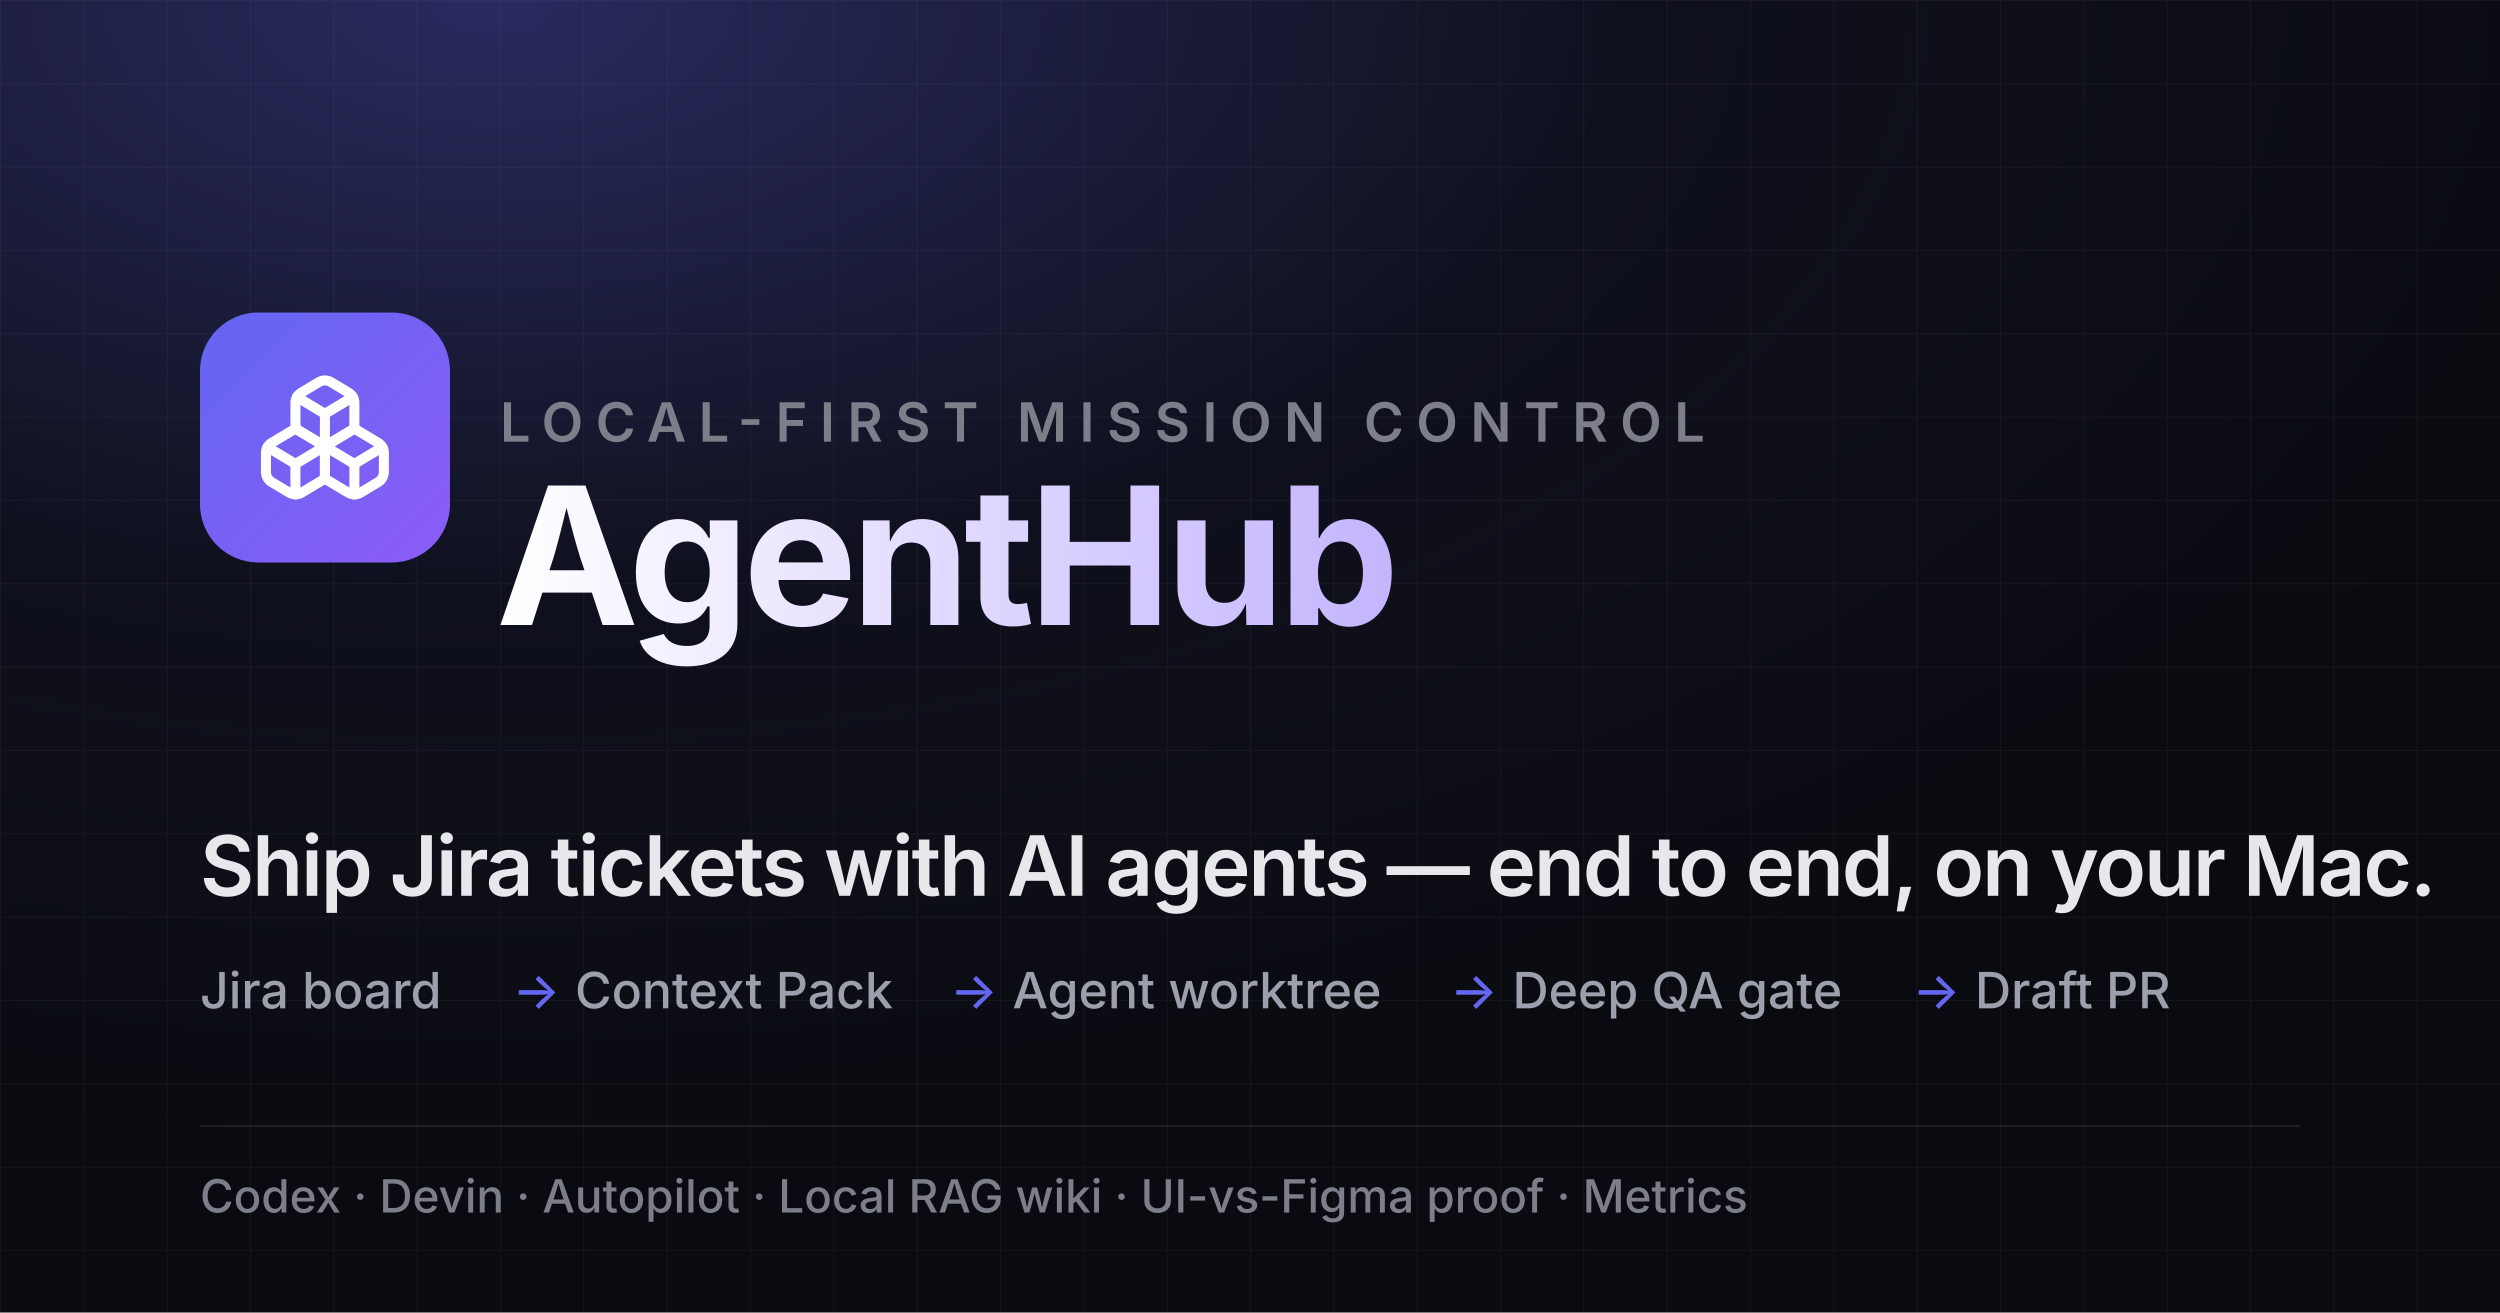
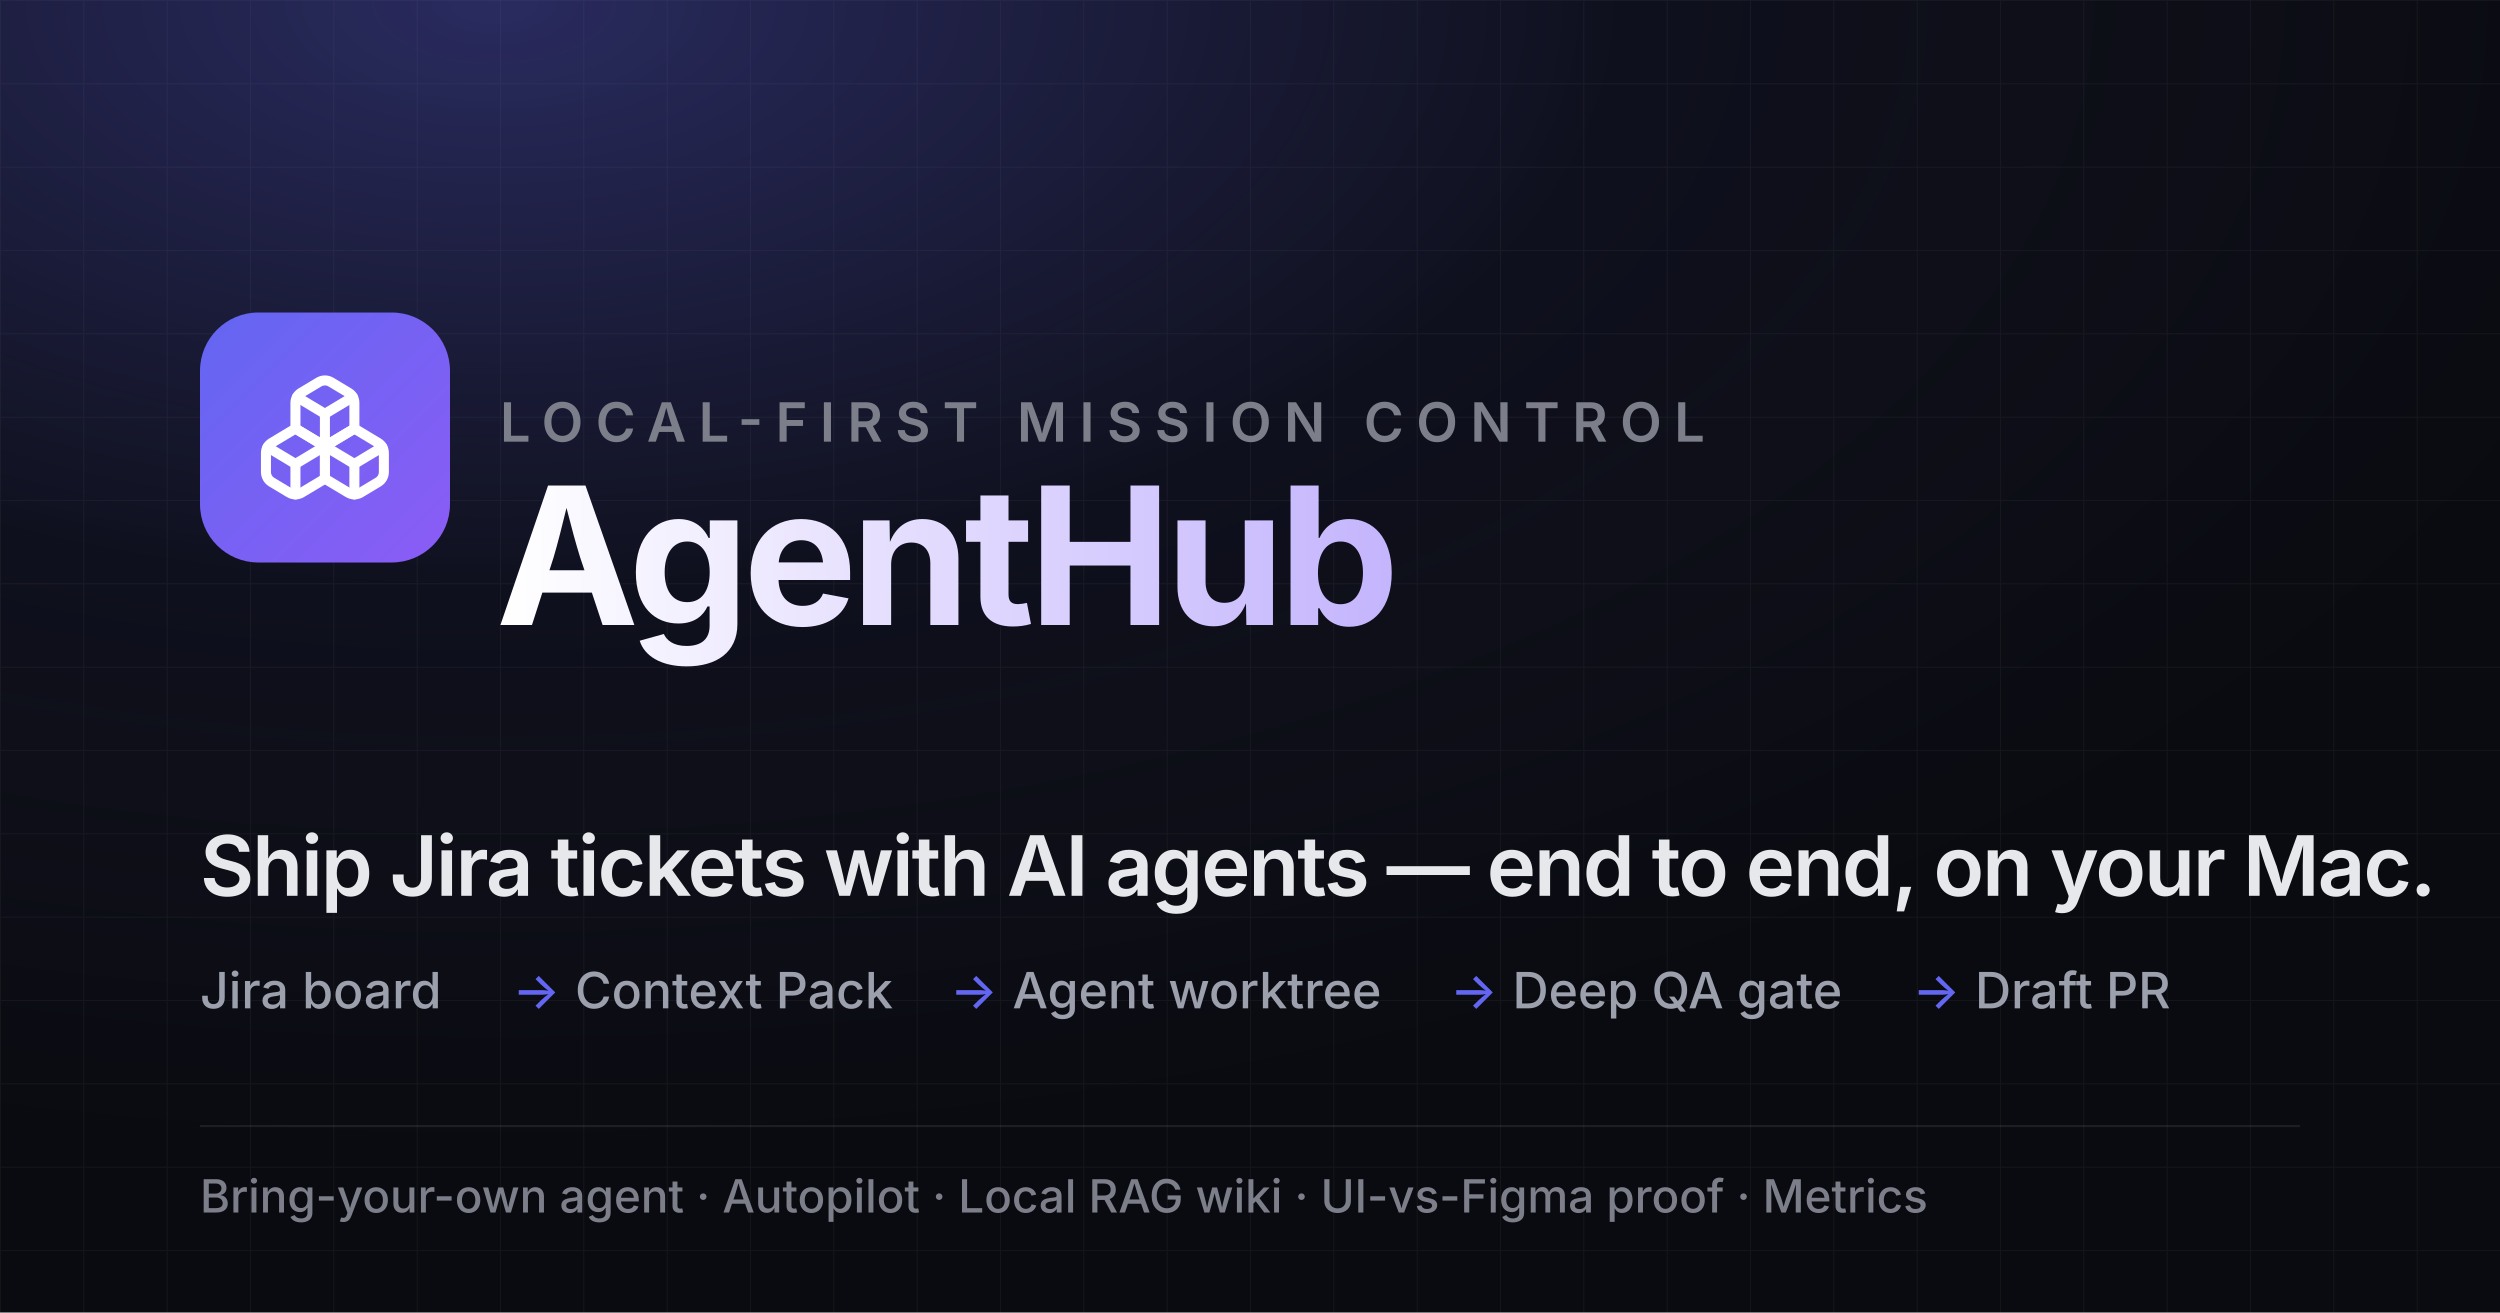
<svg xmlns="http://www.w3.org/2000/svg" viewBox="0 0 1200 630" width="1200" height="630" font-family="'Geist','Inter',system-ui,sans-serif">
  <defs>
    <linearGradient id="g" x1="0" y1="0" x2="1" y2="1">
      <stop offset="0" stop-color="#6366f1" />
      <stop offset="1" stop-color="#8b5cf6" />
    </linearGradient>
    <radialGradient id="glow" cx="0.2" cy="0.0" r="0.9">
      <stop offset="0" stop-color="#6366f1" stop-opacity="0.35" />
      <stop offset="0.5" stop-color="#6366f1" stop-opacity="0.06" />
      <stop offset="1" stop-color="#6366f1" stop-opacity="0" />
    </radialGradient>
    <linearGradient id="txt" x1="0" y1="0" x2="1" y2="0">
      <stop offset="0" stop-color="#ffffff" />
      <stop offset="1" stop-color="#c4b5fd" />
    </linearGradient>
    <pattern id="grid" width="40" height="40" patternUnits="userSpaceOnUse">
      <path d="M40 0H0V40" fill="none" stroke="#ffffff" stroke-opacity="0.04" stroke-width="1" />
    </pattern>
  </defs>
  <rect width="1200" height="630" fill="#0a0b10" />
  <rect width="1200" height="630" fill="url(#grid)" />
  <rect width="1200" height="630" fill="url(#glow)" />
  <g transform="translate(96 150)">
    <rect width="120" height="120" rx="28" fill="url(#g)" />
    <g transform="translate(26 26) scale(2.83)" fill="none" stroke="#ffffff" stroke-width="1.7" stroke-linecap="round" stroke-linejoin="round">
      <path d="M2.97 12.92A2 2 0 0 0 2 14.63v3.24a2 2 0 0 0 .97 1.71l3 1.8a2 2 0 0 0 2.06 0L12 19v-5.5l-5-3-4.03 2.42Z" />
      <path d="m7 16.5-4.74-2.85" />
      <path d="m7 16.5 5-3" />
      <path d="M7 16.5v5.17" />
      <path d="M12 13.5V19l3.97 2.38a2 2 0 0 0 2.06 0l3-1.8a2 2 0 0 0 .97-1.71v-3.24a2 2 0 0 0-.97-1.71L17 10.5l-5 3Z" />
      <path d="m17 16.5-5-3" />
      <path d="m17 16.5 4.74-2.85" />
      <path d="M17 16.5v5.17" />
      <path d="M7.97 4.42A2 2 0 0 0 7 6.13v4.37l5 3 5-3V6.13a2 2 0 0 0-.97-1.71l-3-1.8a2 2 0 0 0-2.06 0l-3 1.8Z" />
      <path d="M12 8 7.26 5.15" />
      <path d="m12 8 4.74-2.85" />
      <path d="M12 13.5V8" />
    </g>
  </g>
  <text x="240" y="212" fill="#7c7f8a" font-size="26" font-weight="600" letter-spacing="6">LOCAL-FIRST MISSION CONTROL</text>
  <text x="238" y="300" fill="url(#txt)" font-size="92" font-weight="700" letter-spacing="-3">AgentHub</text>
  <text x="96" y="430" fill="#e7e8ec" font-size="40" font-weight="600" letter-spacing="-1">Ship Jira tickets with AI agents — end to end, on your Mac.</text>
  <g transform="translate(96 484)" font-size="24" font-weight="500" fill="#9ca0ad">
    <text x="0" y="0">Jira board</text>
    <text x="150" y="0" fill="#6366f1">→</text>
    <text x="180" y="0">Context Pack</text>
    <text x="360" y="0" fill="#6366f1">→</text>
    <text x="390" y="0">Agent worktree</text>
    <text x="600" y="0" fill="#6366f1">→</text>
    <text x="630" y="0">Deep QA gate</text>
    <text x="822" y="0" fill="#6366f1">→</text>
    <text x="852" y="0">Draft PR</text>
  </g>
  <rect x="96" y="540" width="1008" height="1" fill="#ffffff" fill-opacity="0.08" />
-   <text x="96" y="582" fill="#7c7f8a" font-size="22" font-weight="500">Codex · Devin · Autopilot · Local RAG wiki · UI-vs-Figma proof · Metrics</text>
+   <text x="96" y="582" fill="#7c7f8a" font-size="22" font-weight="500">Bring-your-own agent · Autopilot · Local RAG wiki · UI-vs-Figma proof · Metrics</text>
</svg>
